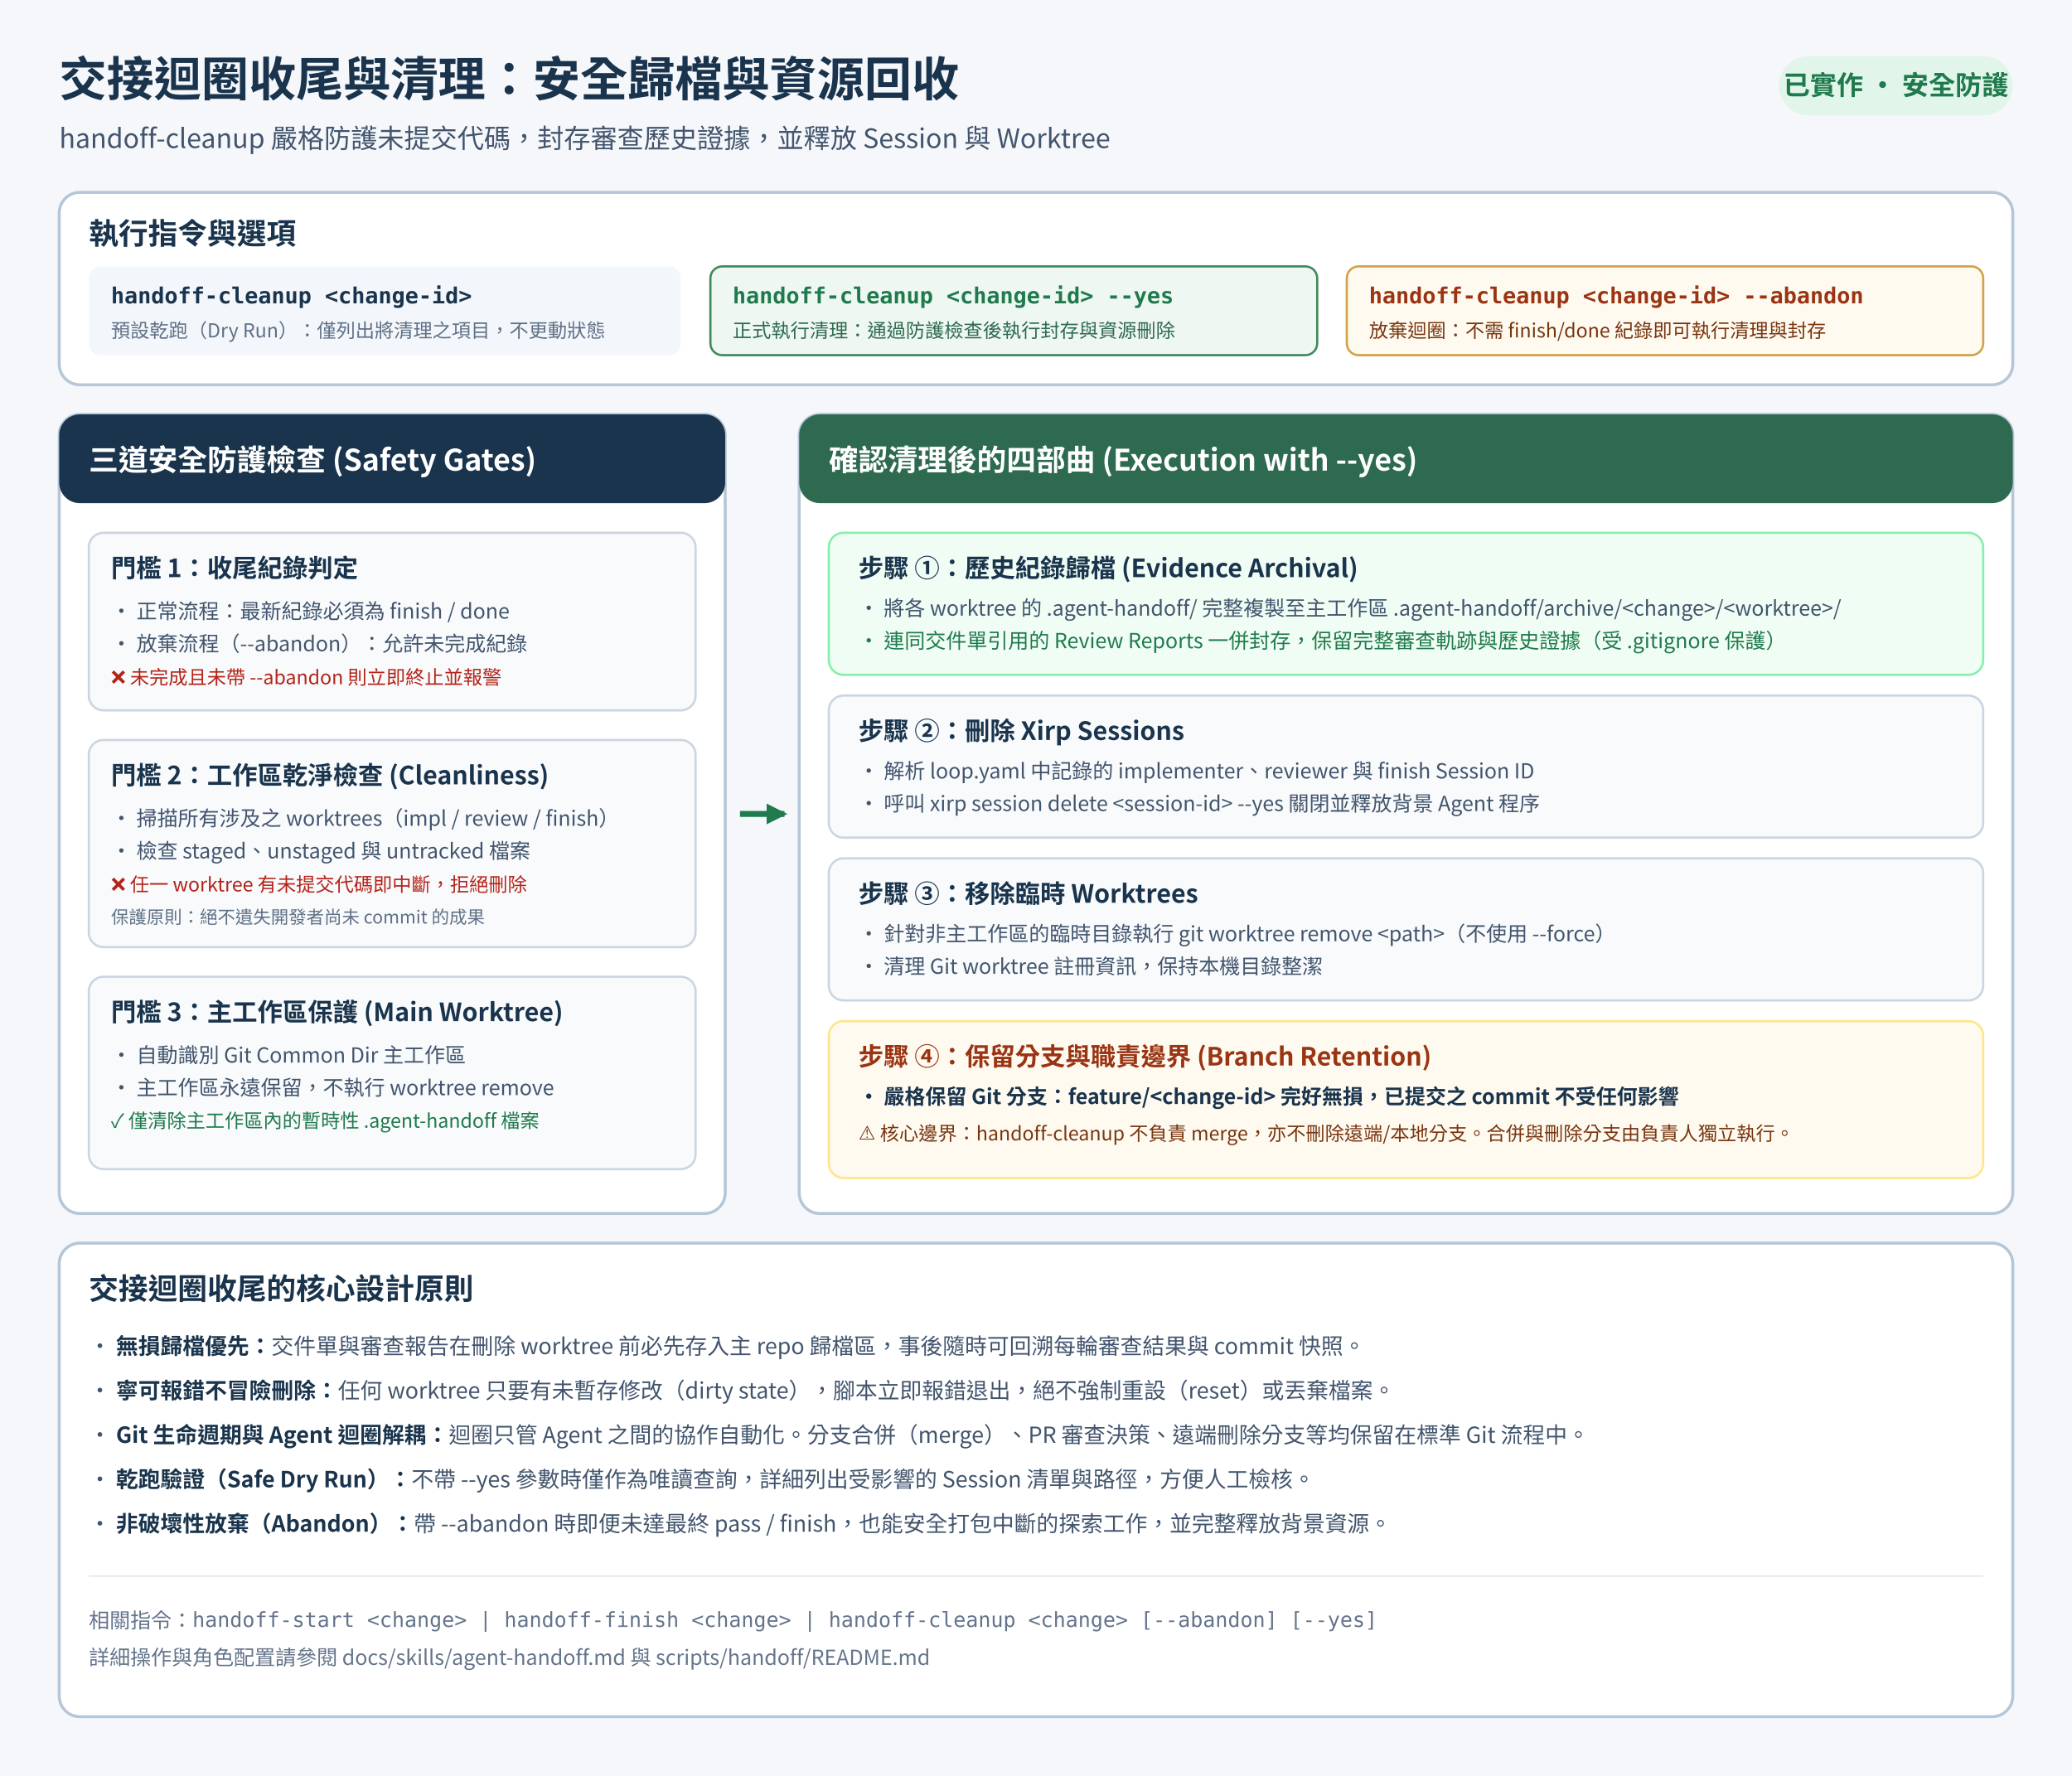
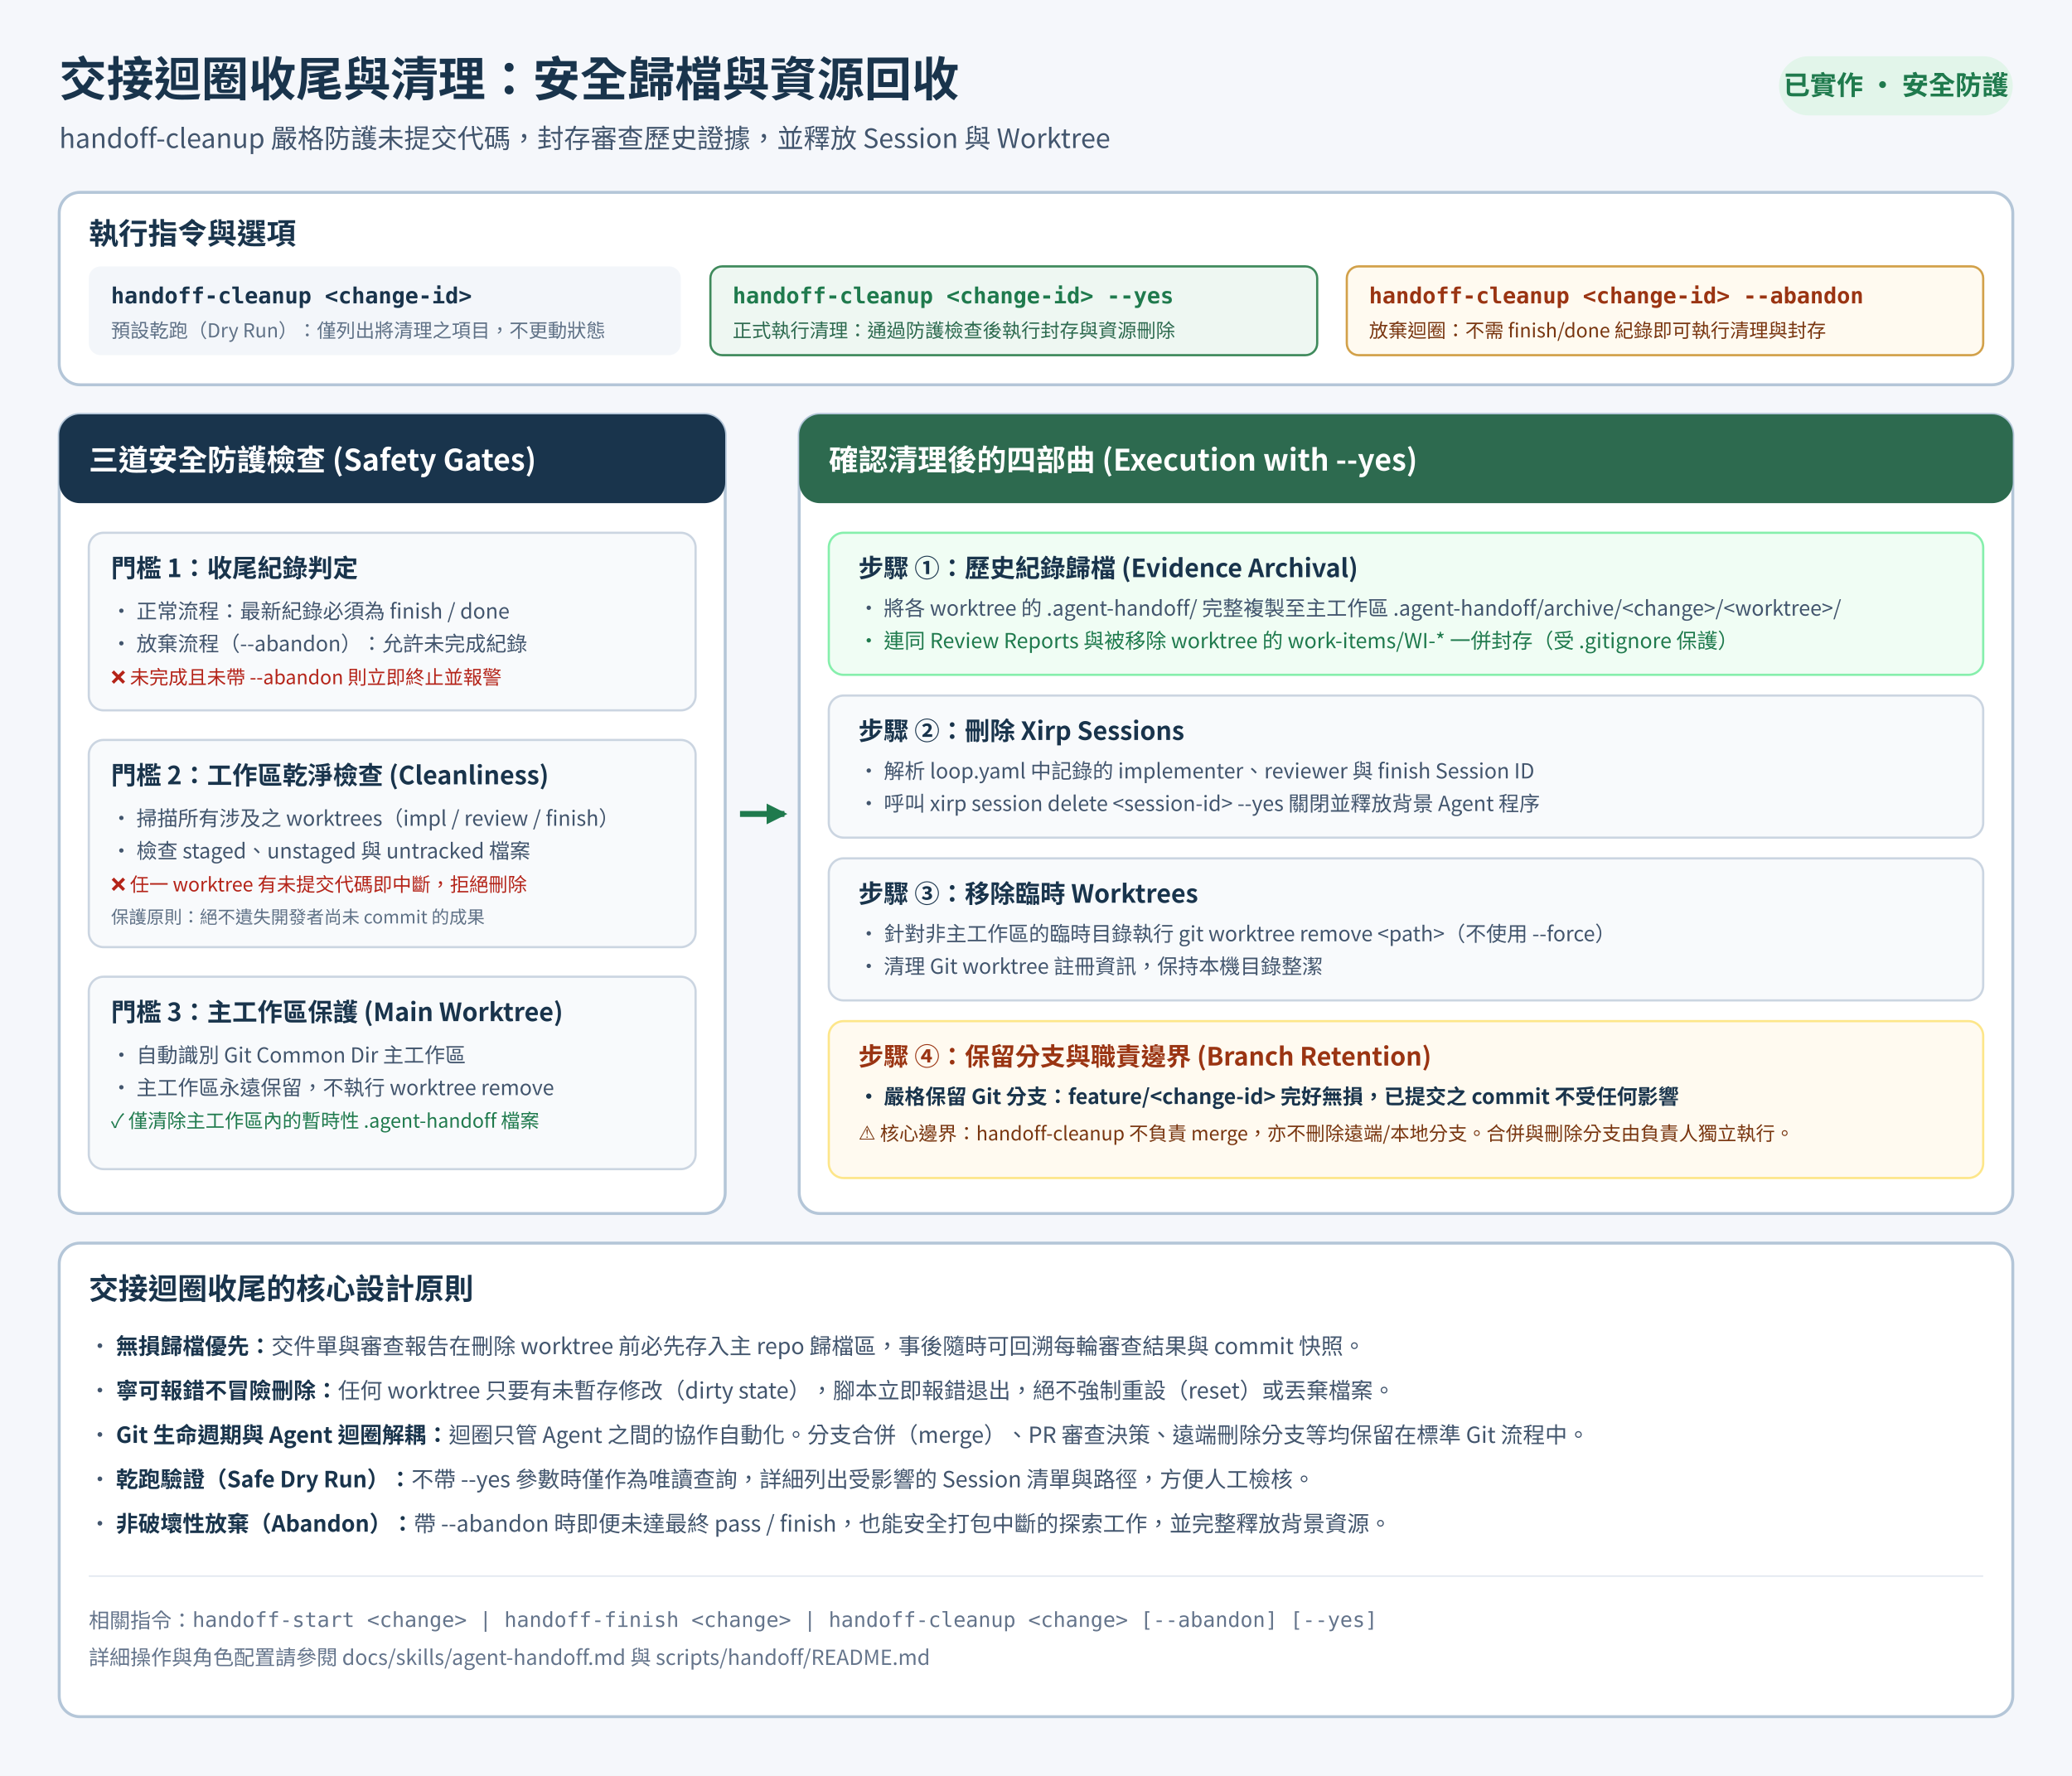
<svg xmlns="http://www.w3.org/2000/svg" width="1400" height="1200" viewBox="0 0 1400 1200" role="img" aria-labelledby="title desc">
  <defs>
    <marker id="arrow" markerUnits="userSpaceOnUse" markerWidth="14" markerHeight="14" refX="12" refY="7" orient="auto">
      <path d="M0 0 L14 7 L0 14 Z" fill="#647a94" />
    </marker>
    <marker id="arrow-green" markerUnits="userSpaceOnUse" markerWidth="14" markerHeight="14" refX="12" refY="7" orient="auto">
      <path d="M0 0 L14 7 L0 14 Z" fill="#1f7a4d" />
    </marker>
    <marker id="arrow-red" markerUnits="userSpaceOnUse" markerWidth="14" markerHeight="14" refX="12" refY="7" orient="auto">
      <path d="M0 0 L14 7 L0 14 Z" fill="#b42318" />
    </marker>
  </defs>
  <rect width="1400" height="1200" fill="#f5f7fb" />
  <g font-family="PingFang TC, Noto Sans CJK TC, sans-serif">
    <text x="40" y="65" font-size="32" fill="#19344c" font-weight="700" text-anchor="start">交接迴圈收尾與清理：安全歸檔與資源回收</text>
    <text x="40" y="100" font-size="18" fill="#42556d" font-weight="400" text-anchor="start">handoff-cleanup 嚴格防護未提交代碼，封存審查歷史證據，並釋放 Session 與 Worktree</text>
    <rect x="1202" y="38" width="158" height="40" rx="20" fill="#e2f5ea" />
    <text x="1281" y="64" font-size="18" fill="#1f7a4d" font-weight="600" text-anchor="middle">已實作 · 安全防護</text>
    <rect x="40" y="130" width="1320" height="130" rx="14" fill="#ffffff" stroke="#b4c6d8" stroke-width="2" />
    <text x="60" y="165" font-size="20" fill="#19344c" font-weight="700" text-anchor="start">執行指令與選項</text>
    <rect x="60" y="180" width="400" height="60" rx="8" fill="#f3f6fa" />
    <text x="75" y="205" font-size="15" fill="#19344c" font-weight="600" font-family="SF Mono, Menlo, monospace">handoff-cleanup &lt;change-id&gt;</text>
    <text x="75" y="228" font-size="13" fill="#5f7186">預設乾跑（Dry Run）：僅列出將清理之項目，不更動狀態</text>
    <rect x="480" y="180" width="410" height="60" rx="8" fill="#eef7f2" stroke="#3f8a5c" stroke-width="1.5" />
    <text x="495" y="205" font-size="15" fill="#1f7a4d" font-weight="600" font-family="SF Mono, Menlo, monospace">handoff-cleanup &lt;change-id&gt; --yes</text>
    <text x="495" y="228" font-size="13" fill="#2d6a4f">正式執行清理：通過防護檢查後執行封存與資源刪除</text>
    <rect x="910" y="180" width="430" height="60" rx="8" fill="#fffaf0" stroke="#d2a14a" stroke-width="1.5" />
    <text x="925" y="205" font-size="15" fill="#9a3412" font-weight="600" font-family="SF Mono, Menlo, monospace">handoff-cleanup &lt;change-id&gt; --abandon</text>
    <text x="925" y="228" font-size="13" fill="#78350f">放棄迴圈：不需 finish/done 紀錄即可執行清理與封存</text>
    <rect x="40" y="280" width="450" height="540" rx="14" fill="#ffffff" stroke="#b4c6d8" stroke-width="2" />
    <rect x="40" y="280" width="450" height="60" rx="14" fill="#19344c" />
    <text x="60" y="318" font-size="20" fill="#ffffff" font-weight="700" text-anchor="start">三道安全防護檢查 (Safety Gates)</text>
    <rect x="60" y="360" width="410" height="120" rx="10" fill="#f8fafc" stroke="#cbd5e1" stroke-width="1.5" />
    <text x="75" y="390" font-size="17" fill="#19344c" font-weight="700">門檻 1：收尾紀錄判定</text>
    <text x="75" y="418" font-size="14" fill="#42556d">• 正常流程：最新紀錄必須為 finish / done</text>
    <text x="75" y="440" font-size="14" fill="#42556d">• 放棄流程（--abandon）：允許未完成紀錄</text>
    <text x="75" y="462" font-size="13" fill="#b42318">❌ 未完成且未帶 --abandon 則立即終止並報警</text>
    <rect x="60" y="500" width="410" height="140" rx="10" fill="#f8fafc" stroke="#cbd5e1" stroke-width="1.5" />
    <text x="75" y="530" font-size="17" fill="#19344c" font-weight="700">門檻 2：工作區乾淨檢查 (Cleanliness)</text>
    <text x="75" y="558" font-size="14" fill="#42556d">• 掃描所有涉及之 worktrees（impl / review / finish）</text>
    <text x="75" y="580" font-size="14" fill="#42556d">• 檢查 staged、unstaged 與 untracked 檔案</text>
    <text x="75" y="602" font-size="13" fill="#b42318">❌ 任一 worktree 有未提交代碼即中斷，拒絕刪除</text>
    <text x="75" y="624" font-size="12" fill="#5f7186">保護原則：絕不遺失開發者尚未 commit 的成果</text>
    <rect x="60" y="660" width="410" height="130" rx="10" fill="#f8fafc" stroke="#cbd5e1" stroke-width="1.5" />
    <text x="75" y="690" font-size="17" fill="#19344c" font-weight="700">門檻 3：主工作區保護 (Main Worktree)</text>
    <text x="75" y="718" font-size="14" fill="#42556d">• 自動識別 Git Common Dir 主工作區</text>
    <text x="75" y="740" font-size="14" fill="#42556d">• 主工作區永遠保留，不執行 worktree remove</text>
    <text x="75" y="762" font-size="13" fill="#1f7a4d">✓ 僅清除主工作區內的暫時性 .agent-handoff 檔案</text>
    <path d="M 500 550 H 530" fill="none" stroke="#1f7a4d" stroke-width="4" marker-end="url(#arrow-green)" />
    <rect x="540" y="280" width="820" height="540" rx="14" fill="#ffffff" stroke="#b4c6d8" stroke-width="2" />
    <rect x="540" y="280" width="820" height="60" rx="14" fill="#2d6a4f" />
    <text x="560" y="318" font-size="20" fill="#ffffff" font-weight="700" text-anchor="start">確認清理後的四部曲 (Execution with --yes)</text>
    <rect x="560" y="360" width="780" height="96" rx="10" fill="#f0fdf4" stroke="#86efac" stroke-width="1.5" />
    <text x="580" y="390" font-size="17" fill="#19344c" font-weight="700">步驟 ①：歷史紀錄歸檔 (Evidence Archival)</text>
    <text x="580" y="416" font-size="14" fill="#42556d">• 將各 worktree 的 .agent-handoff/ 完整複製至主工作區 .agent-handoff/archive/&lt;change&gt;/&lt;worktree&gt;/</text>
-     <text x="580" y="438" font-size="14" fill="#1f7a4d">• 連同交件單引用的 Review Reports 一併封存，保留完整審查軌跡與歷史證據（受 .gitignore 保護）</text>
+     <text x="580" y="438" font-size="14" fill="#1f7a4d">• 連同 Review Reports 與被移除 worktree 的 work-items/WI-* 一併封存（受 .gitignore 保護）</text>
    <rect x="560" y="470" width="780" height="96" rx="10" fill="#f8fafc" stroke="#cbd5e1" stroke-width="1.5" />
    <text x="580" y="500" font-size="17" fill="#19344c" font-weight="700">步驟 ②：刪除 Xirp Sessions</text>
    <text x="580" y="526" font-size="14" fill="#42556d">• 解析 loop.yaml 中記錄的 implementer、reviewer 與 finish Session ID</text>
    <text x="580" y="548" font-size="14" fill="#42556d">• 呼叫 xirp session delete &lt;session-id&gt; --yes 關閉並釋放背景 Agent 程序</text>
    <rect x="560" y="580" width="780" height="96" rx="10" fill="#f8fafc" stroke="#cbd5e1" stroke-width="1.5" />
    <text x="580" y="610" font-size="17" fill="#19344c" font-weight="700">步驟 ③：移除臨時 Worktrees</text>
    <text x="580" y="636" font-size="14" fill="#42556d">• 針對非主工作區的臨時目錄執行 git worktree remove &lt;path&gt;（不使用 --force）</text>
    <text x="580" y="658" font-size="14" fill="#42556d">• 清理 Git worktree 註冊資訊，保持本機目錄整潔</text>
    <rect x="560" y="690" width="780" height="106" rx="10" fill="#fffaf0" stroke="#fde68a" stroke-width="1.5" />
    <text x="580" y="720" font-size="17" fill="#9a3412" font-weight="700">步驟 ④：保留分支與職責邊界 (Branch Retention)</text>
    <text x="580" y="746" font-size="14" fill="#19344c" font-weight="600">• 嚴格保留 Git 分支：feature/&lt;change-id&gt; 完好無損，已提交之 commit 不受任何影響</text>
    <text x="580" y="770" font-size="13" fill="#78350f">⚠️ 核心邊界：handoff-cleanup 不負責 merge，亦不刪除遠端/本地分支。合併與刪除分支由負責人獨立執行。</text>
    <rect x="40" y="840" width="1320" height="320" rx="14" fill="#ffffff" stroke="#b4c6d8" stroke-width="2" />
    <text x="60" y="878" font-size="20" fill="#19344c" font-weight="700" text-anchor="start">交接迴圈收尾的核心設計原則</text>
    <text x="60" y="915" font-size="15" fill="#42556d" font-weight="400">• <tspan font-weight="700" fill="#19344c">無損歸檔優先：</tspan>交件單與審查報告在刪除 worktree 前必先存入主 repo 歸檔區，事後隨時可回溯每輪審查結果與 commit 快照。</text>
    <text x="60" y="945" font-size="15" fill="#42556d" font-weight="400">• <tspan font-weight="700" fill="#19344c">寧可報錯不冒險刪除：</tspan>任何 worktree 只要有未暫存修改（dirty state），腳本立即報錯退出，絕不強制重設（reset）或丟棄檔案。</text>
    <text x="60" y="975" font-size="15" fill="#42556d" font-weight="400">• <tspan font-weight="700" fill="#19344c">Git 生命週期與 Agent 迴圈解耦：</tspan>迴圈只管 Agent 之間的協作自動化。分支合併（merge）、PR 審查決策、遠端刪除分支等均保留在標準 Git 流程中。</text>
    <text x="60" y="1005" font-size="15" fill="#42556d" font-weight="400">• <tspan font-weight="700" fill="#19344c">乾跑驗證（Safe Dry Run）：</tspan>不帶 --yes 參數時僅作為唯讀查詢，詳細列出受影響的 Session 清單與路徑，方便人工檢核。</text>
    <text x="60" y="1035" font-size="15" fill="#42556d" font-weight="400">• <tspan font-weight="700" fill="#19344c">非破壞性放棄（Abandon）：</tspan>帶 --abandon 時即便未達最終 pass / finish，也能安全打包中斷的探索工作，並完整釋放背景資源。</text>
    <line x1="60" y1="1065" x2="1340" y2="1065" stroke="#e2e8f0" stroke-width="1" />
    <text x="60" y="1100" font-size="14" fill="#64748b" font-family="SF Mono, Menlo, monospace">相關指令：handoff-start &lt;change&gt;  |  handoff-finish &lt;change&gt;  |  handoff-cleanup &lt;change&gt; [--abandon] [--yes]</text>
    <text x="60" y="1125" font-size="14" fill="#64748b">詳細操作與角色配置請參閱 docs/skills/agent-handoff.md 與 scripts/handoff/README.md</text>
  </g>
</svg>
